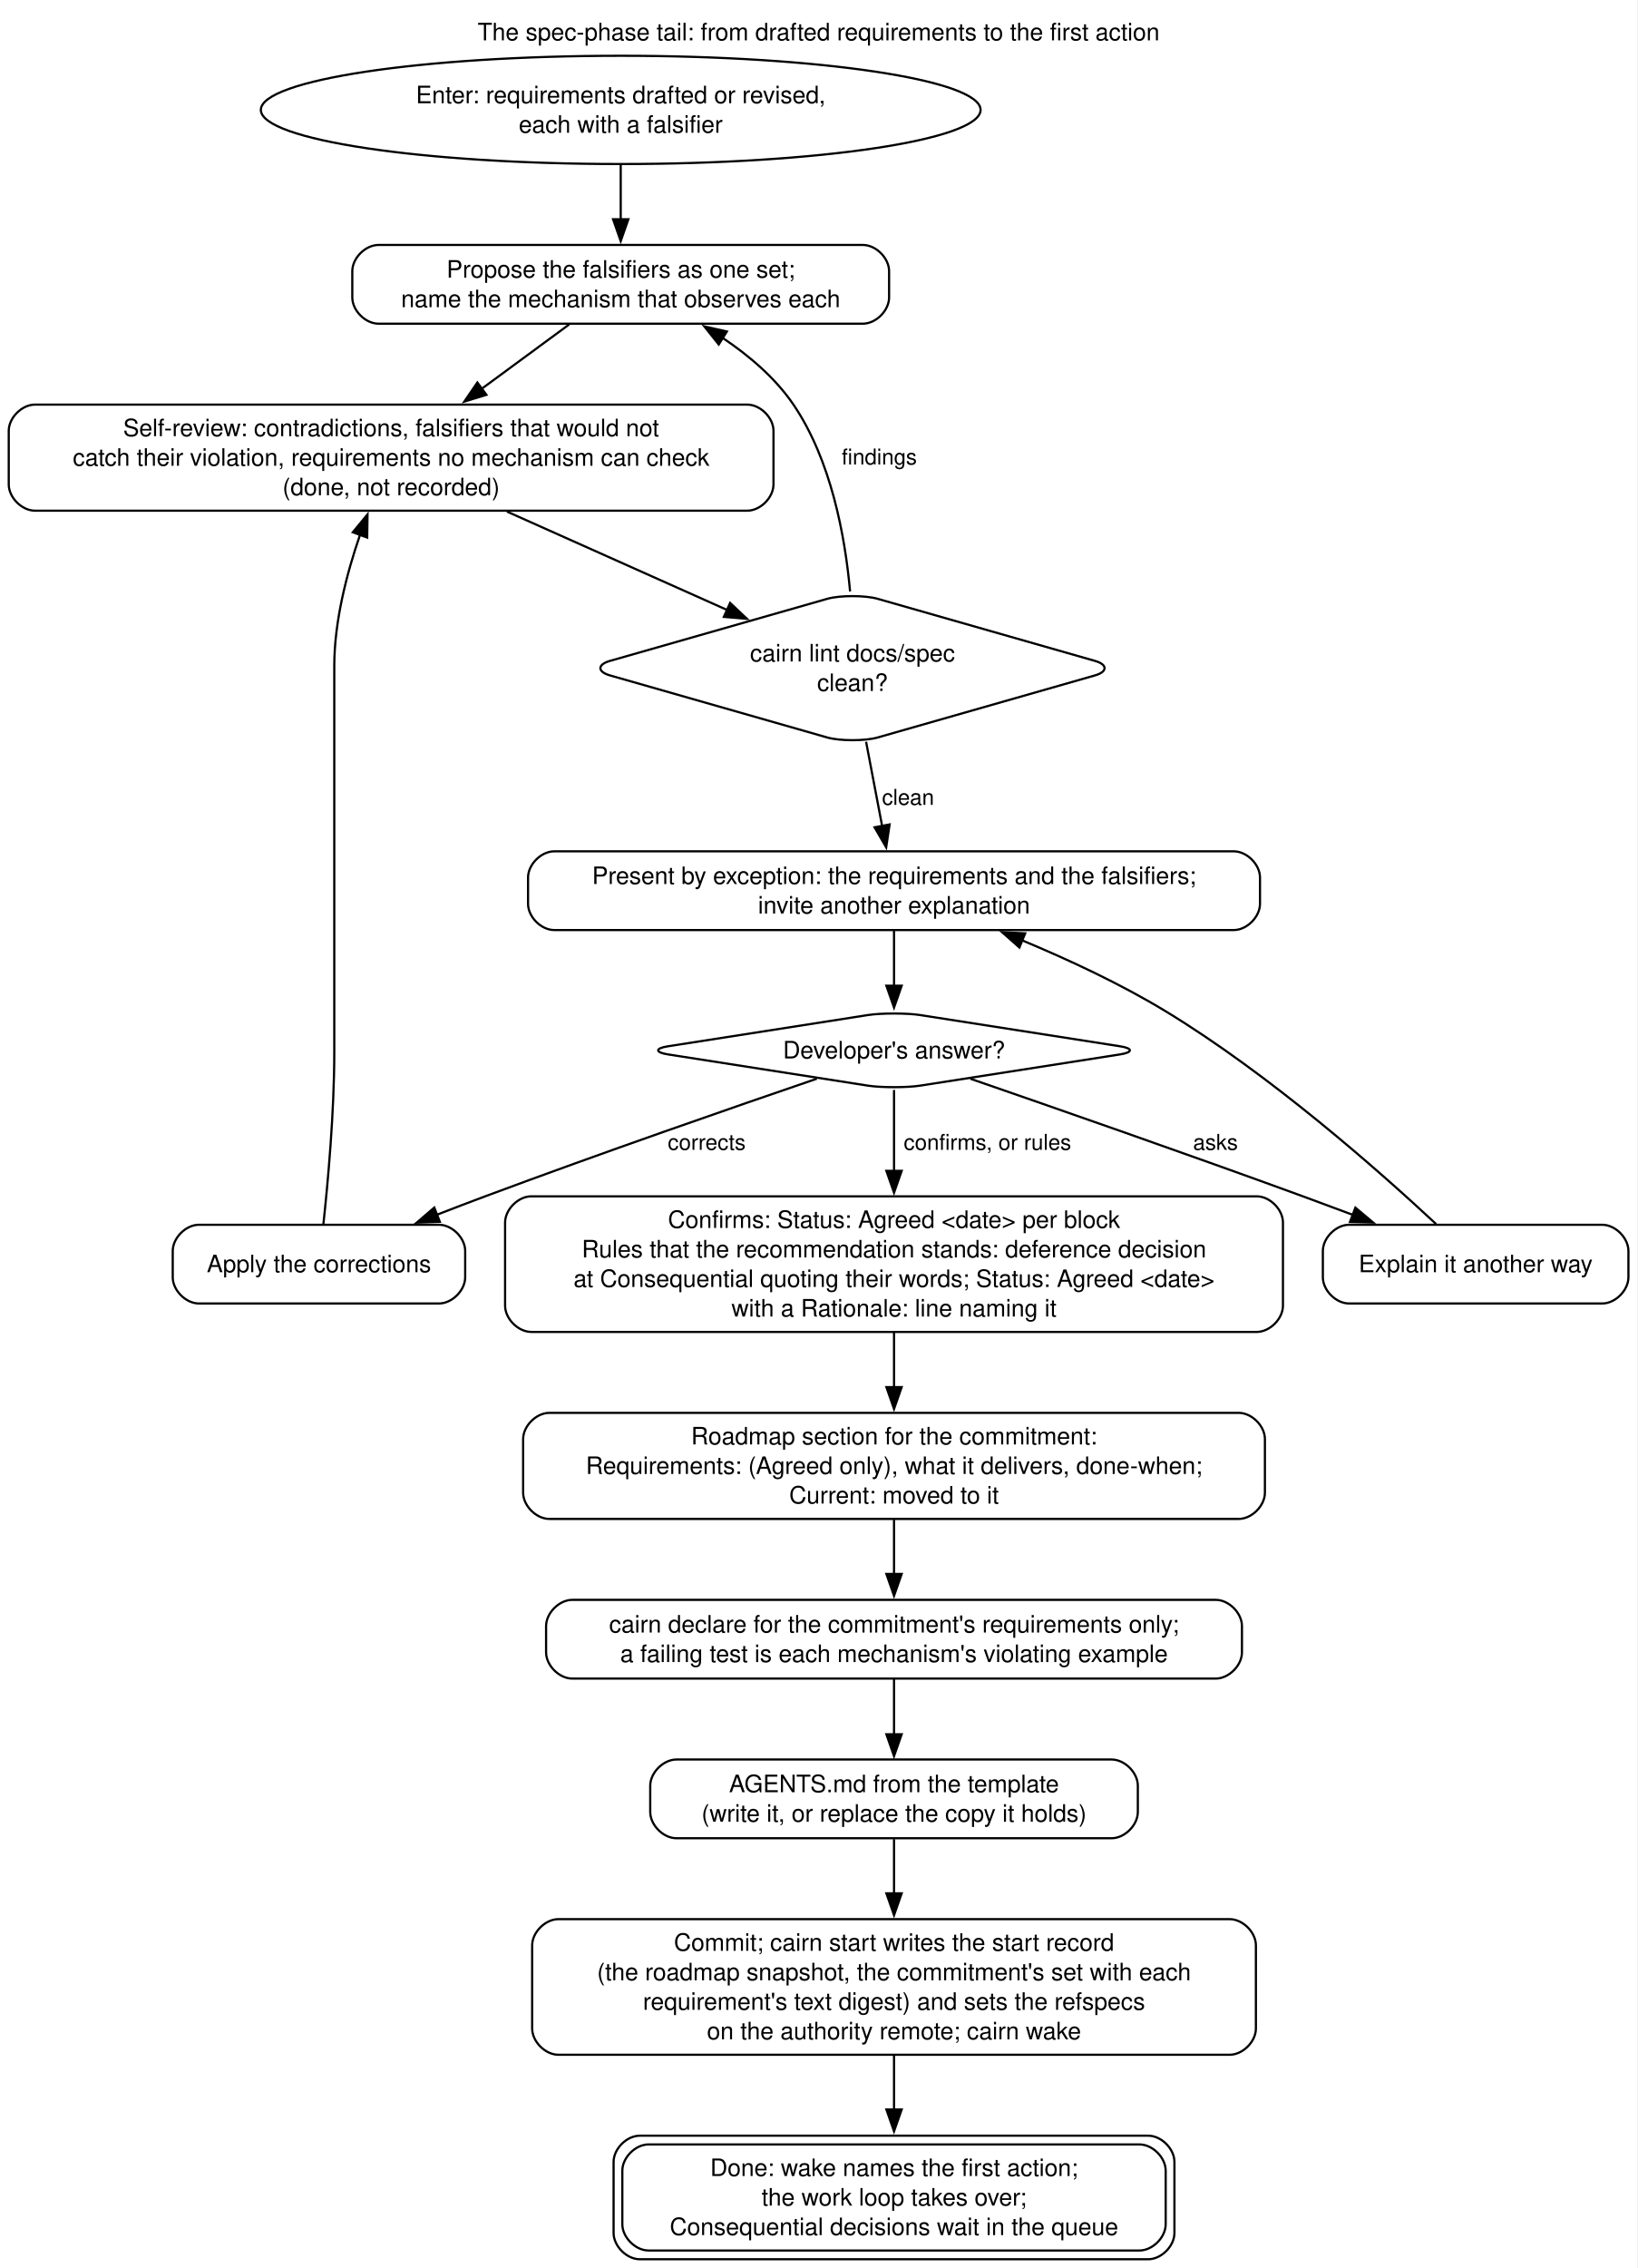
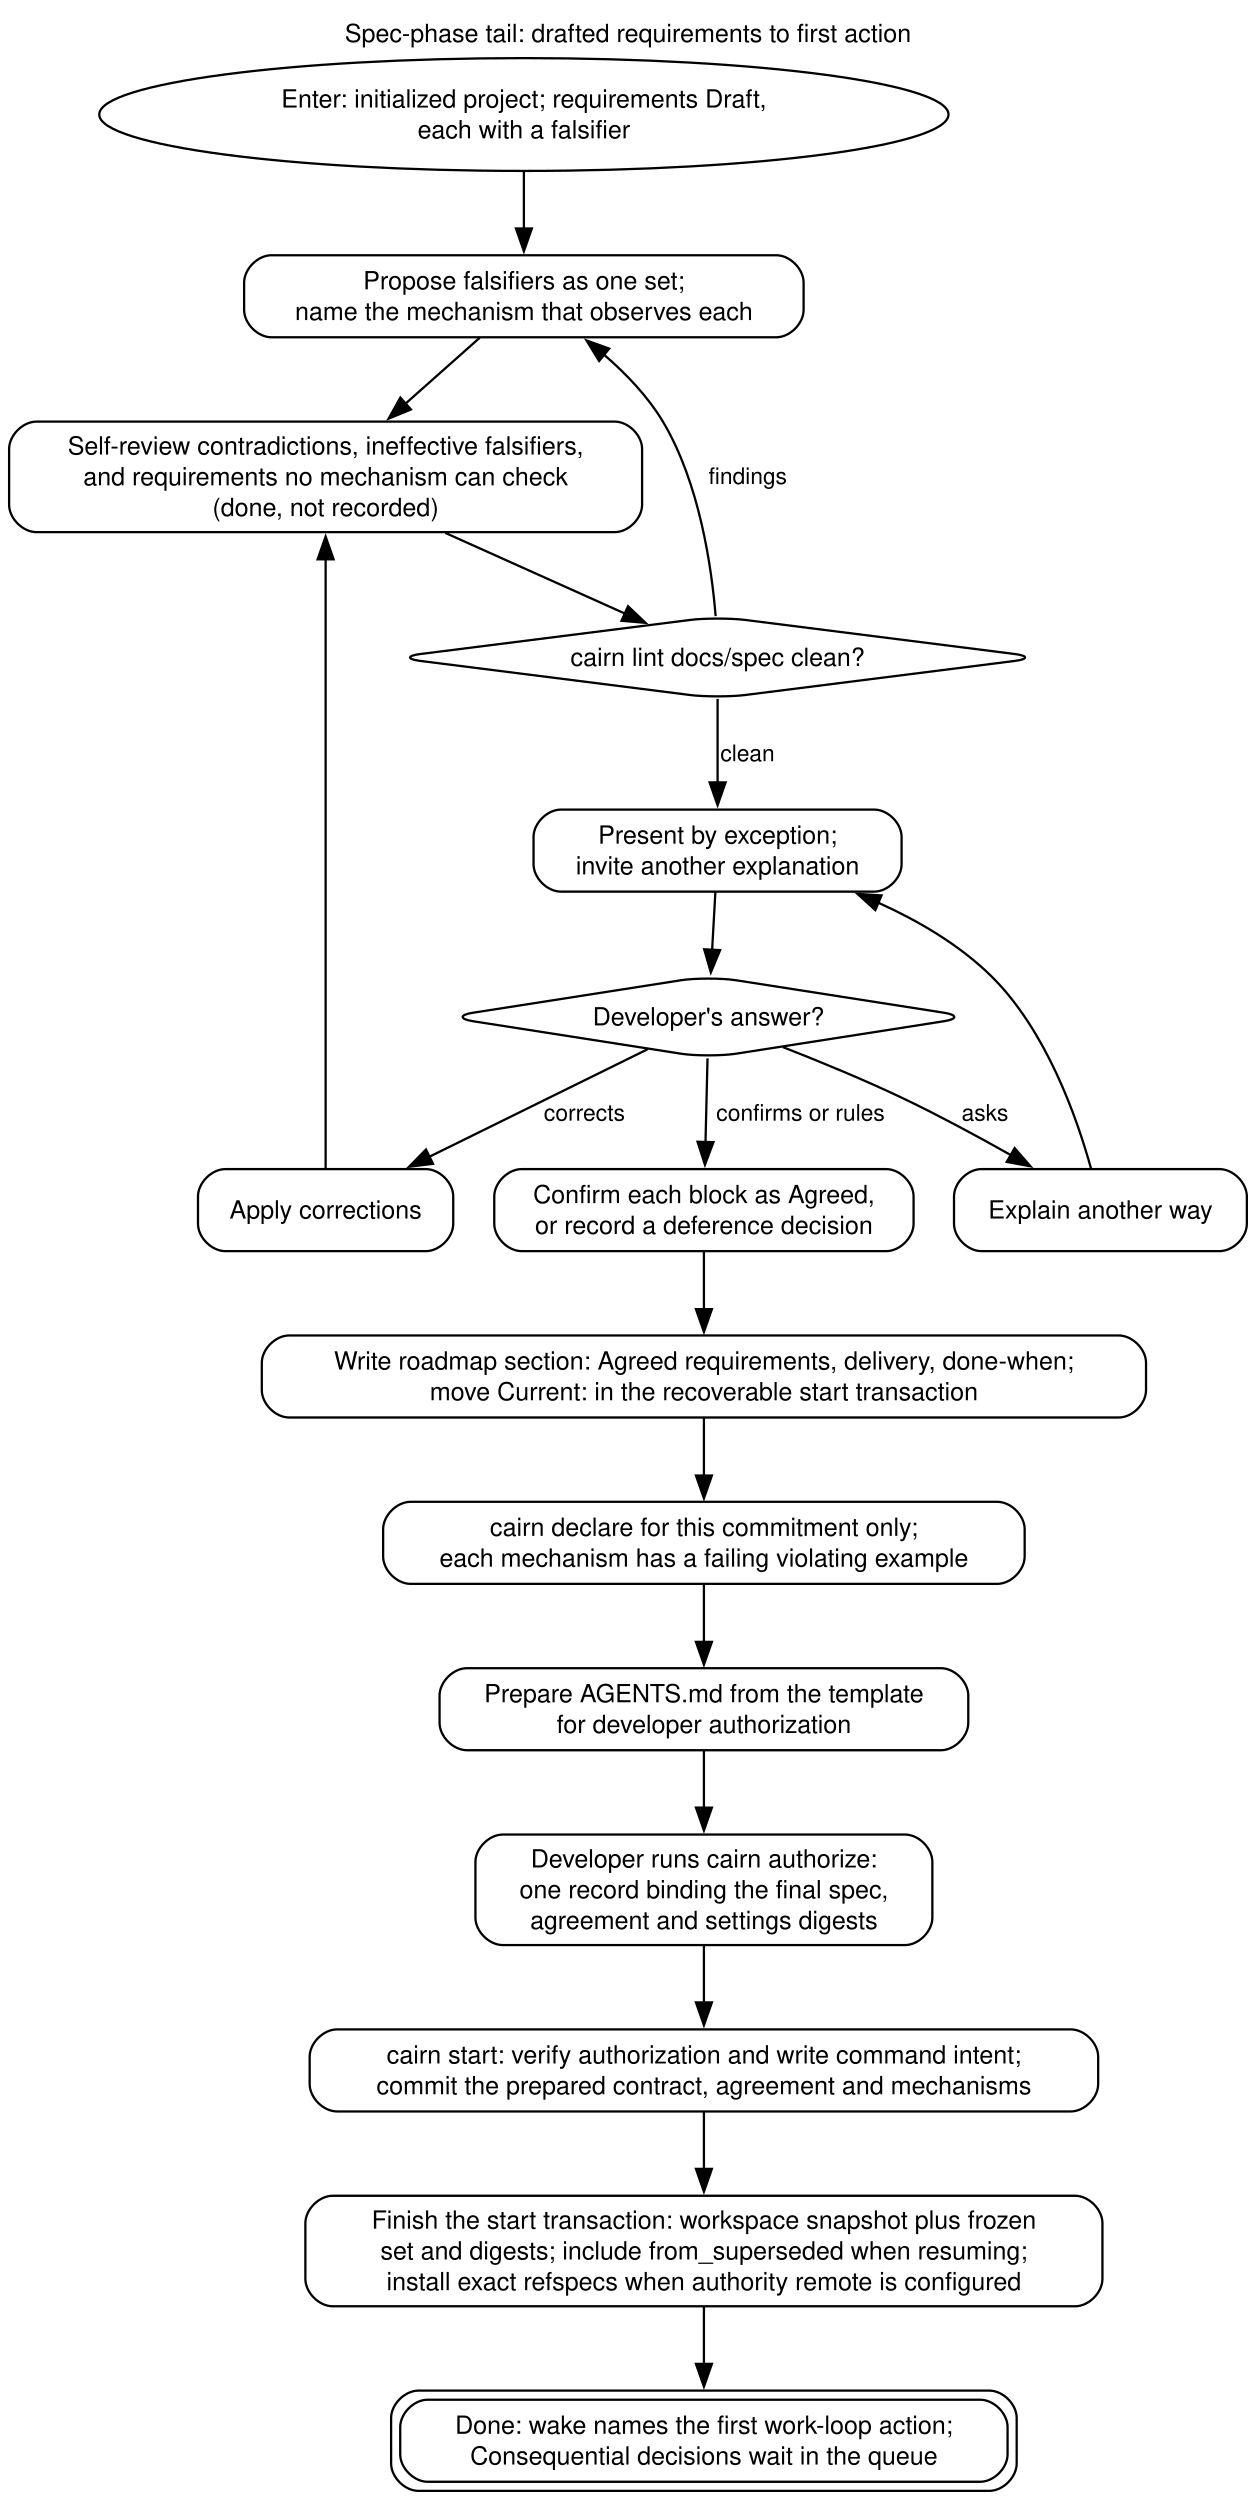
- <svg xmlns="http://www.w3.org/2000/svg" width="749pt" height="1037pt" viewBox="0.00 0.00 749.00 1037.00">
-   <g id="graph0" class="graph" transform="scale(1 1) rotate(0) translate(4 1033)">
-     <polygon fill="white" stroke="none" points="-4,4 -4,-1033 744.75,-1033 744.75,4 -4,4" />
-     <text xml:space="preserve" text-anchor="middle" x="370.38" y="-1014.55" font-family="Helvetica,sans-Serif" font-size="11.00">The spec-phase tail: from drafted requirements to the first action</text>
+ <svg xmlns="http://www.w3.org/2000/svg" width="551pt" height="1097pt" viewBox="0.00 0.00 551.00 1097.00">
+   <g id="graph0" class="graph" transform="scale(1 1) rotate(0) translate(4 1093)">
+     <polygon fill="white" stroke="none" points="-4,4 -4,-1093 547.12,-1093 547.12,4 -4,4" />
+     <text xml:space="preserve" text-anchor="middle" x="271.56" y="-1074.55" font-family="Helvetica,sans-Serif" font-size="11.00">Spec-phase tail: drafted requirements to first action</text>
    <g id="node1" class="node">
-       <ellipse fill="none" stroke="black" cx="279.88" cy="-982.75" rx="164.58" ry="24.75" />
-       <text xml:space="preserve" text-anchor="middle" x="279.88" y="-985.8" font-family="Helvetica,sans-Serif" font-size="11.00">Enter: requirements drafted or revised,</text>
-       <text xml:space="preserve" text-anchor="middle" x="279.88" y="-972.3" font-family="Helvetica,sans-Serif" font-size="11.00">each with a falsifier</text>
+       <ellipse fill="none" stroke="black" cx="225.88" cy="-1042.75" rx="186.32" ry="24.75" />
+       <text xml:space="preserve" text-anchor="middle" x="225.88" y="-1045.8" font-family="Helvetica,sans-Serif" font-size="11.00">Enter: initialized project; requirements Draft,</text>
+       <text xml:space="preserve" text-anchor="middle" x="225.88" y="-1032.3" font-family="Helvetica,sans-Serif" font-size="11.00">each with a falsifier</text>
    </g>
    <g id="node2" class="node">
-       <path fill="none" stroke="black" d="M390.62,-921C390.62,-921 169.12,-921 169.12,-921 163.12,-921 157.12,-915 157.12,-909 157.12,-909 157.12,-897 157.12,-897 157.12,-891 163.12,-885 169.12,-885 169.12,-885 390.62,-885 390.62,-885 396.62,-885 402.62,-891 402.62,-897 402.62,-897 402.62,-909 402.62,-909 402.62,-915 396.62,-921 390.62,-921" />
-       <text xml:space="preserve" text-anchor="middle" x="279.88" y="-906.05" font-family="Helvetica,sans-Serif" font-size="11.00">Propose the falsifiers as one set;</text>
-       <text xml:space="preserve" text-anchor="middle" x="279.88" y="-892.55" font-family="Helvetica,sans-Serif" font-size="11.00">name the mechanism that observes each</text>
+       <path fill="none" stroke="black" d="M336.62,-981C336.62,-981 115.12,-981 115.12,-981 109.12,-981 103.12,-975 103.12,-969 103.12,-969 103.12,-957 103.12,-957 103.12,-951 109.12,-945 115.12,-945 115.12,-945 336.62,-945 336.62,-945 342.62,-945 348.62,-951 348.62,-957 348.62,-957 348.62,-969 348.62,-969 348.62,-975 342.62,-981 336.62,-981" />
+       <text xml:space="preserve" text-anchor="middle" x="225.88" y="-966.05" font-family="Helvetica,sans-Serif" font-size="11.00">Propose falsifiers as one set;</text>
+       <text xml:space="preserve" text-anchor="middle" x="225.88" y="-952.55" font-family="Helvetica,sans-Serif" font-size="11.00">name the mechanism that observes each</text>
    </g>
    <g id="edge1" class="edge">
-       <path fill="none" stroke="black" d="M279.88,-957.57C279.88,-949.67 279.88,-940.81 279.88,-932.61" />
-       <polygon fill="black" stroke="black" points="283.38,-932.76 279.88,-922.76 276.38,-932.76 283.38,-932.76" />
+       <path fill="none" stroke="black" d="M225.88,-1017.57C225.88,-1009.67 225.88,-1000.81 225.88,-992.61" />
+       <polygon fill="black" stroke="black" points="229.38,-992.76 225.88,-982.76 222.38,-992.76 229.38,-992.76" />
    </g>
    <g id="node3" class="node">
-       <path fill="none" stroke="black" d="M337.75,-848C337.75,-848 12,-848 12,-848 6,-848 0,-842 0,-836 0,-836 0,-811.5 0,-811.5 0,-805.5 6,-799.5 12,-799.5 12,-799.5 337.75,-799.5 337.75,-799.5 343.75,-799.5 349.75,-805.5 349.75,-811.5 349.75,-811.5 349.75,-836 349.75,-836 349.75,-842 343.75,-848 337.75,-848" />
-       <text xml:space="preserve" text-anchor="middle" x="174.88" y="-833.55" font-family="Helvetica,sans-Serif" font-size="11.00">Self-review: contradictions, falsifiers that would not</text>
-       <text xml:space="preserve" text-anchor="middle" x="174.88" y="-820.05" font-family="Helvetica,sans-Serif" font-size="11.00">catch their violation, requirements no mechanism can check</text>
-       <text xml:space="preserve" text-anchor="middle" x="174.88" y="-806.55" font-family="Helvetica,sans-Serif" font-size="11.00">(done, not recorded)</text>
+       <path fill="none" stroke="black" d="M265.75,-908C265.75,-908 12,-908 12,-908 6,-908 0,-902 0,-896 0,-896 0,-871.5 0,-871.5 0,-865.5 6,-859.5 12,-859.5 12,-859.5 265.75,-859.5 265.75,-859.5 271.75,-859.5 277.75,-865.5 277.75,-871.5 277.75,-871.5 277.75,-896 277.75,-896 277.75,-902 271.75,-908 265.75,-908" />
+       <text xml:space="preserve" text-anchor="middle" x="138.88" y="-893.55" font-family="Helvetica,sans-Serif" font-size="11.00">Self-review contradictions, ineffective falsifiers,</text>
+       <text xml:space="preserve" text-anchor="middle" x="138.88" y="-880.05" font-family="Helvetica,sans-Serif" font-size="11.00">and requirements no mechanism can check</text>
+       <text xml:space="preserve" text-anchor="middle" x="138.88" y="-866.55" font-family="Helvetica,sans-Serif" font-size="11.00">(done, not recorded)</text>
    </g>
    <g id="edge2" class="edge">
-       <path fill="none" stroke="black" d="M256.31,-884.66C244.52,-875.99 229.9,-865.23 216.31,-855.24" />
-       <polygon fill="black" stroke="black" points="218.47,-852.48 208.34,-849.37 214.32,-858.11 218.47,-852.48" />
+       <path fill="none" stroke="black" d="M206.57,-944.86C196.91,-936.28 184.93,-925.64 173.74,-915.71" />
+       <polygon fill="black" stroke="black" points="176.32,-913.32 166.52,-909.3 171.67,-918.55 176.32,-913.32" />
    </g>
    <g id="node4" class="node">
-       <path fill="none" stroke="black" d="M374.34,-759.2C374.34,-759.2 274.91,-730.8 274.91,-730.8 269.14,-729.15 269.14,-725.85 274.91,-724.2 274.91,-724.2 374.34,-695.8 374.34,-695.8 380.11,-694.15 391.64,-694.15 397.41,-695.8 397.41,-695.8 496.84,-724.2 496.84,-724.2 502.61,-725.85 502.61,-729.15 496.84,-730.8 496.84,-730.8 397.41,-759.2 397.41,-759.2 391.64,-760.85 380.11,-760.85 374.34,-759.2" />
-       <text xml:space="preserve" text-anchor="middle" x="385.88" y="-730.55" font-family="Helvetica,sans-Serif" font-size="11.00">cairn lint docs/spec</text>
-       <text xml:space="preserve" text-anchor="middle" x="385.88" y="-717.05" font-family="Helvetica,sans-Serif" font-size="11.00">clean?</text>
+       <path fill="none" stroke="black" d="M298.97,-820.99C298.97,-820.99 180.4,-806.01 180.4,-806.01 174.45,-805.25 174.45,-803.75 180.4,-802.99 180.4,-802.99 298.97,-788.01 298.97,-788.01 304.92,-787.25 316.83,-787.25 322.78,-788.01 322.78,-788.01 441.35,-802.99 441.35,-802.99 447.3,-803.75 447.3,-805.25 441.35,-806.01 441.35,-806.01 322.78,-820.99 322.78,-820.99 316.83,-821.75 304.92,-821.75 298.97,-820.99" />
+       <text xml:space="preserve" text-anchor="middle" x="310.88" y="-800.8" font-family="Helvetica,sans-Serif" font-size="11.00">cairn lint docs/spec clean?</text>
    </g>
    <g id="edge3" class="edge">
-       <path fill="none" stroke="black" d="M227.85,-799.09C258.56,-785.37 297.24,-768.09 328.64,-754.06" />
-       <polygon fill="black" stroke="black" points="329.91,-757.33 337.61,-750.06 327.05,-750.94 329.91,-757.33" />
+       <path fill="none" stroke="black" d="M191.42,-859.15C216.77,-847.76 246.73,-834.31 270.3,-823.72" />
+       <polygon fill="black" stroke="black" points="271.58,-826.99 279.26,-819.7 268.71,-820.6 271.58,-826.99" />
    </g>
    <g id="edge4" class="edge">
-       <path fill="none" stroke="black" d="M384.78,-762.56C382.48,-788.02 376.09,-822.66 358.88,-848 350.62,-860.14 338.66,-870.34 326.52,-878.48" />
-       <polygon fill="black" stroke="black" points="324.71,-875.49 318.1,-883.77 328.43,-881.42 324.71,-875.49" />
-       <text xml:space="preserve" text-anchor="middle" x="398.14" y="-820.62" font-family="Helvetica,sans-Serif" font-size="10.00">findings</text>
+       <path fill="none" stroke="black" d="M310.02,-822.65C308.28,-844.02 302.99,-881.01 286.88,-908 280.27,-919.07 270.64,-929.09 260.98,-937.42" />
+       <polygon fill="black" stroke="black" points="258.9,-934.6 253.35,-943.62 263.32,-940.03 258.9,-934.6" />
+       <text xml:space="preserve" text-anchor="middle" x="324.11" y="-880.62" font-family="Helvetica,sans-Serif" font-size="10.00">findings</text>
    </g>
    <g id="node5" class="node">
-       <path fill="none" stroke="black" d="M560.25,-643.75C560.25,-643.75 249.5,-643.75 249.5,-643.75 243.5,-643.75 237.5,-637.75 237.5,-631.75 237.5,-631.75 237.5,-619.75 237.5,-619.75 237.5,-613.75 243.5,-607.75 249.5,-607.75 249.5,-607.75 560.25,-607.75 560.25,-607.75 566.25,-607.75 572.25,-613.75 572.25,-619.75 572.25,-619.75 572.25,-631.75 572.25,-631.75 572.25,-637.75 566.25,-643.75 560.25,-643.75" />
-       <text xml:space="preserve" text-anchor="middle" x="404.88" y="-628.8" font-family="Helvetica,sans-Serif" font-size="11.00">Present by exception: the requirements and the falsifiers;</text>
-       <text xml:space="preserve" text-anchor="middle" x="404.88" y="-615.3" font-family="Helvetica,sans-Serif" font-size="11.00">invite another explanation</text>
+       <path fill="none" stroke="black" d="M379.62,-737.75C379.62,-737.75 242.12,-737.75 242.12,-737.75 236.12,-737.75 230.12,-731.75 230.12,-725.75 230.12,-725.75 230.12,-713.75 230.12,-713.75 230.12,-707.75 236.12,-701.75 242.12,-701.75 242.12,-701.75 379.62,-701.75 379.62,-701.75 385.62,-701.75 391.62,-707.75 391.62,-713.75 391.62,-713.75 391.62,-725.75 391.62,-725.75 391.62,-731.75 385.62,-737.75 379.62,-737.75" />
+       <text xml:space="preserve" text-anchor="middle" x="310.88" y="-722.8" font-family="Helvetica,sans-Serif" font-size="11.00">Present by exception;</text>
+       <text xml:space="preserve" text-anchor="middle" x="310.88" y="-709.3" font-family="Helvetica,sans-Serif" font-size="11.00">invite another explanation</text>
    </g>
    <g id="edge5" class="edge">
-       <path fill="none" stroke="black" d="M392.1,-693.84C394.47,-681.39 397.15,-667.32 399.44,-655.29" />
-       <polygon fill="black" stroke="black" points="402.86,-656.04 401.29,-645.56 395.98,-654.73 402.86,-656.04" />
-       <text xml:space="preserve" text-anchor="middle" x="411.31" y="-665" font-family="Helvetica,sans-Serif" font-size="10.00">clean</text>
+       <path fill="none" stroke="black" d="M310.88,-786.35C310.88,-775.66 310.88,-761.64 310.88,-749.3" />
+       <polygon fill="black" stroke="black" points="314.38,-749.67 310.88,-739.67 307.38,-749.67 314.38,-749.67" />
+       <text xml:space="preserve" text-anchor="middle" x="324" y="-759" font-family="Helvetica,sans-Serif" font-size="10.00">clean</text>
    </g>
    <g id="node6" class="node">
-       <path fill="none" stroke="black" d="M393.02,-568.9C393.02,-568.9 301.46,-554.6 301.46,-554.6 295.53,-553.68 295.53,-551.82 301.46,-550.9 301.46,-550.9 393.02,-536.6 393.02,-536.6 398.95,-535.68 410.8,-535.68 416.73,-536.6 416.73,-536.6 508.29,-550.9 508.29,-550.9 514.22,-551.82 514.22,-553.68 508.29,-554.6 508.29,-554.6 416.73,-568.9 416.73,-568.9 410.8,-569.82 398.95,-569.82 393.02,-568.9" />
-       <text xml:space="preserve" text-anchor="middle" x="404.88" y="-549.05" font-family="Helvetica,sans-Serif" font-size="11.00">Developer's answer?</text>
+       <path fill="none" stroke="black" d="M295.02,-662.9C295.02,-662.9 203.46,-648.6 203.46,-648.6 197.53,-647.68 197.53,-645.82 203.46,-644.9 203.46,-644.9 295.02,-630.6 295.02,-630.6 300.95,-629.68 312.8,-629.68 318.73,-630.6 318.73,-630.6 410.29,-644.9 410.29,-644.9 416.22,-645.82 416.22,-647.68 410.29,-648.6 410.29,-648.6 318.73,-662.9 318.73,-662.9 312.8,-663.82 300.95,-663.82 295.02,-662.9" />
+       <text xml:space="preserve" text-anchor="middle" x="306.88" y="-643.05" font-family="Helvetica,sans-Serif" font-size="11.00">Developer's answer?</text>
    </g>
    <g id="edge6" class="edge">
-       <path fill="none" stroke="black" d="M404.88,-607.56C404.88,-599.98 404.88,-590.85 404.88,-582.29" />
-       <polygon fill="black" stroke="black" points="408.38,-582.29 404.88,-572.29 401.38,-582.29 408.38,-582.29" />
+       <path fill="none" stroke="black" d="M309.91,-701.56C309.47,-693.89 308.95,-684.64 308.47,-675.99" />
+       <polygon fill="black" stroke="black" points="311.98,-676.08 307.92,-666.29 304.99,-676.47 311.98,-676.08" />
    </g>
    <g id="node7" class="node">
-       <path fill="none" stroke="black" d="M728.75,-473C728.75,-473 613,-473 613,-473 607,-473 601,-467 601,-461 601,-461 601,-449 601,-449 601,-443 607,-437 613,-437 613,-437 728.75,-437 728.75,-437 734.75,-437 740.75,-443 740.75,-449 740.75,-449 740.75,-461 740.75,-461 740.75,-467 734.75,-473 728.75,-473" />
-       <text xml:space="preserve" text-anchor="middle" x="670.88" y="-451.3" font-family="Helvetica,sans-Serif" font-size="11.00">Explain it another way</text>
+       <path fill="none" stroke="black" d="M531.12,-580C531.12,-580 426.62,-580 426.62,-580 420.62,-580 414.62,-574 414.62,-568 414.62,-568 414.62,-556 414.62,-556 414.62,-550 420.62,-544 426.62,-544 426.62,-544 531.12,-544 531.12,-544 537.12,-544 543.12,-550 543.12,-556 543.12,-556 543.12,-568 543.12,-568 543.12,-574 537.12,-580 531.12,-580" />
+       <text xml:space="preserve" text-anchor="middle" x="478.88" y="-558.3" font-family="Helvetica,sans-Serif" font-size="11.00">Explain another way</text>
    </g>
    <g id="edge7" class="edge">
-       <path fill="none" stroke="black" d="M439.78,-539.77C477.41,-526.78 539.03,-505.32 591.88,-486 599.27,-483.29 607.04,-480.4 614.7,-477.53" />
-       <polygon fill="black" stroke="black" points="615.88,-480.83 624,-474.02 613.4,-474.28 615.88,-480.83" />
-       <text xml:space="preserve" text-anchor="middle" x="551.9" y="-507.25" font-family="Helvetica,sans-Serif" font-size="10.00">asks</text>
+       <path fill="none" stroke="black" d="M339.54,-633.53C355.78,-627.18 375.57,-619.04 392.88,-610.75 408.52,-603.26 425.28,-594.19 439.82,-585.99" />
+       <polygon fill="black" stroke="black" points="441.22,-589.22 448.17,-581.22 437.75,-583.14 441.22,-589.22" />
+       <text xml:space="preserve" text-anchor="middle" x="428.21" y="-601.25" font-family="Helvetica,sans-Serif" font-size="10.00">asks</text>
    </g>
    <g id="node8" class="node">
-       <path fill="none" stroke="black" d="M196.75,-473C196.75,-473 87,-473 87,-473 81,-473 75,-467 75,-461 75,-461 75,-449 75,-449 75,-443 81,-437 87,-437 87,-437 196.75,-437 196.75,-437 202.75,-437 208.75,-443 208.75,-449 208.75,-449 208.75,-461 208.75,-461 208.75,-467 202.75,-473 196.75,-473" />
-       <text xml:space="preserve" text-anchor="middle" x="141.88" y="-451.3" font-family="Helvetica,sans-Serif" font-size="11.00">Apply the corrections</text>
+       <path fill="none" stroke="black" d="M182.88,-580C182.88,-580 94.88,-580 94.88,-580 88.88,-580 82.88,-574 82.88,-568 82.88,-568 82.88,-556 82.88,-556 82.88,-550 88.88,-544 94.88,-544 94.88,-544 182.88,-544 182.88,-544 188.88,-544 194.88,-550 194.88,-556 194.88,-556 194.88,-568 194.88,-568 194.88,-574 188.88,-580 182.88,-580" />
+       <text xml:space="preserve" text-anchor="middle" x="138.88" y="-558.3" font-family="Helvetica,sans-Serif" font-size="11.00">Apply corrections</text>
    </g>
    <g id="edge9" class="edge">
-       <path fill="none" stroke="black" d="M369.58,-539.78C331.87,-526.9 270.43,-505.6 217.88,-486 210.73,-483.34 203.24,-480.47 195.85,-477.6" />
-       <polygon fill="black" stroke="black" points="197.17,-474.35 186.58,-473.97 194.62,-480.87 197.17,-474.35" />
-       <text xml:space="preserve" text-anchor="middle" x="319.21" y="-507.25" font-family="Helvetica,sans-Serif" font-size="10.00">corrects</text>
+       <path fill="none" stroke="black" d="M280.25,-632.64C254.49,-619.95 214.92,-600.46 184.19,-585.32" />
+       <polygon fill="black" stroke="black" points="186.01,-582.32 175.49,-581.04 182.92,-588.6 186.01,-582.32" />
+       <text xml:space="preserve" text-anchor="middle" x="252.43" y="-601.25" font-family="Helvetica,sans-Serif" font-size="10.00">corrects</text>
    </g>
    <g id="node9" class="node">
-       <path fill="none" stroke="black" d="M570.75,-486C570.75,-486 239,-486 239,-486 233,-486 227,-480 227,-474 227,-474 227,-436 227,-436 227,-430 233,-424 239,-424 239,-424 570.75,-424 570.75,-424 576.75,-424 582.75,-430 582.75,-436 582.75,-436 582.75,-474 582.75,-474 582.75,-480 576.75,-486 570.75,-486" />
-       <text xml:space="preserve" text-anchor="middle" x="404.88" y="-471.55" font-family="Helvetica,sans-Serif" font-size="11.00">Confirms: Status: Agreed &lt;date&gt; per block</text>
-       <text xml:space="preserve" text-anchor="middle" x="404.88" y="-458.05" font-family="Helvetica,sans-Serif" font-size="11.00">Rules that the recommendation stands: deference decision</text>
-       <text xml:space="preserve" text-anchor="middle" x="404.88" y="-444.55" font-family="Helvetica,sans-Serif" font-size="11.00">at Consequential quoting their words; Status: Agreed &lt;date&gt;</text>
-       <text xml:space="preserve" text-anchor="middle" x="404.88" y="-431.05" font-family="Helvetica,sans-Serif" font-size="11.00">with a Rationale: line naming it</text>
+       <path fill="none" stroke="black" d="M384.88,-580C384.88,-580 224.88,-580 224.88,-580 218.88,-580 212.88,-574 212.88,-568 212.88,-568 212.88,-556 212.88,-556 212.88,-550 218.88,-544 224.88,-544 224.88,-544 384.88,-544 384.88,-544 390.88,-544 396.88,-550 396.88,-556 396.88,-556 396.88,-568 396.88,-568 396.88,-574 390.88,-580 384.88,-580" />
+       <text xml:space="preserve" text-anchor="middle" x="304.88" y="-565.05" font-family="Helvetica,sans-Serif" font-size="11.00">Confirm each block as Agreed,</text>
+       <text xml:space="preserve" text-anchor="middle" x="304.88" y="-551.55" font-family="Helvetica,sans-Serif" font-size="11.00">or record a deference decision</text>
    </g>
    <g id="edge11" class="edge">
-       <path fill="none" stroke="black" d="M404.88,-534.63C404.88,-524.23 404.88,-510.47 404.88,-497.37" />
-       <polygon fill="black" stroke="black" points="408.38,-497.65 404.88,-487.65 401.38,-497.65 408.38,-497.65" />
-       <text xml:space="preserve" text-anchor="middle" x="447.62" y="-507.25" font-family="Helvetica,sans-Serif" font-size="10.00">confirms, or rules</text>
+       <path fill="none" stroke="black" d="M306.46,-628.6C306.2,-617.91 305.86,-603.89 305.57,-591.55" />
+       <polygon fill="black" stroke="black" points="309.07,-591.83 305.33,-581.92 302.08,-592 309.07,-591.83" />
+       <text xml:space="preserve" text-anchor="middle" x="347.24" y="-601.25" font-family="Helvetica,sans-Serif" font-size="10.00">confirms or rules</text>
    </g>
    <g id="edge8" class="edge">
-       <path fill="none" stroke="black" d="M652.8,-473.32C626.92,-497.44 577.11,-541.49 528.88,-570.75 508.44,-583.15 484.65,-594.22 463.4,-603.07" />
-       <polygon fill="black" stroke="black" points="462.22,-599.77 454.28,-606.79 464.86,-606.25 462.22,-599.77" />
+       <path fill="none" stroke="black" d="M474.72,-580.3C468.58,-602.49 455.12,-640.94 430.88,-664.75 416.98,-678.4 399.03,-688.95 381.26,-696.95" />
+       <polygon fill="black" stroke="black" points="380.09,-693.64 372.25,-700.77 382.82,-700.09 380.09,-693.64" />
    </g>
    <g id="edge10" class="edge">
-       <path fill="none" stroke="black" d="M143.9,-473.27C145.97,-492.42 148.88,-524.25 148.88,-551.75 148.88,-728.5 148.88,-728.5 148.88,-728.5 148.88,-748.93 154.62,-770.97 160.71,-788.61" />
-       <polygon fill="black" stroke="black" points="157.35,-789.62 164.08,-797.81 163.93,-787.21 157.35,-789.62" />
+       <path fill="none" stroke="black" d="M138.88,-580.44C138.88,-597.18 138.88,-623.19 138.88,-645.75 138.88,-805.5 138.88,-805.5 138.88,-805.5 138.88,-819.26 138.88,-834.4 138.88,-847.6" />
+       <polygon fill="black" stroke="black" points="135.38,-847.57 138.88,-857.57 142.38,-847.57 135.38,-847.57" />
    </g>
    <g id="node10" class="node">
-       <path fill="none" stroke="black" d="M562.5,-387C562.5,-387 247.25,-387 247.25,-387 241.25,-387 235.25,-381 235.25,-375 235.25,-375 235.25,-350.5 235.25,-350.5 235.25,-344.5 241.25,-338.5 247.25,-338.5 247.25,-338.5 562.5,-338.5 562.5,-338.5 568.5,-338.5 574.5,-344.5 574.5,-350.5 574.5,-350.5 574.5,-375 574.5,-375 574.5,-381 568.5,-387 562.5,-387" />
-       <text xml:space="preserve" text-anchor="middle" x="404.88" y="-372.55" font-family="Helvetica,sans-Serif" font-size="11.00">Roadmap section for the commitment:</text>
-       <text xml:space="preserve" text-anchor="middle" x="404.88" y="-359.05" font-family="Helvetica,sans-Serif" font-size="11.00">Requirements: (Agreed only), what it delivers, done-when;</text>
-       <text xml:space="preserve" text-anchor="middle" x="404.88" y="-345.55" font-family="Helvetica,sans-Serif" font-size="11.00">Current: moved to it</text>
+       <path fill="none" stroke="black" d="M486.88,-507C486.88,-507 122.88,-507 122.88,-507 116.88,-507 110.88,-501 110.88,-495 110.88,-495 110.88,-483 110.88,-483 110.88,-477 116.88,-471 122.88,-471 122.88,-471 486.88,-471 486.88,-471 492.88,-471 498.88,-477 498.88,-483 498.88,-483 498.88,-495 498.88,-495 498.88,-501 492.88,-507 486.88,-507" />
+       <text xml:space="preserve" text-anchor="middle" x="304.88" y="-492.05" font-family="Helvetica,sans-Serif" font-size="11.00">Write roadmap section: Agreed requirements, delivery, done-when;</text>
+       <text xml:space="preserve" text-anchor="middle" x="304.88" y="-478.55" font-family="Helvetica,sans-Serif" font-size="11.00">move Current: in the recoverable start transaction</text>
    </g>
    <g id="edge12" class="edge">
-       <path fill="none" stroke="black" d="M404.88,-423.7C404.88,-415.62 404.88,-406.83 404.88,-398.54" />
-       <polygon fill="black" stroke="black" points="408.38,-398.78 404.88,-388.78 401.38,-398.78 408.38,-398.78" />
+       <path fill="none" stroke="black" d="M304.88,-543.81C304.88,-536.23 304.88,-527.1 304.88,-518.54" />
+       <polygon fill="black" stroke="black" points="308.38,-518.54 304.88,-508.54 301.38,-518.54 308.38,-518.54" />
    </g>
    <g id="node11" class="node">
-       <path fill="none" stroke="black" d="M552,-301.5C552,-301.5 257.75,-301.5 257.75,-301.5 251.75,-301.5 245.75,-295.5 245.75,-289.5 245.75,-289.5 245.75,-277.5 245.75,-277.5 245.75,-271.5 251.75,-265.5 257.75,-265.5 257.75,-265.5 552,-265.5 552,-265.5 558,-265.5 564,-271.5 564,-277.5 564,-277.5 564,-289.5 564,-289.5 564,-295.5 558,-301.5 552,-301.5" />
-       <text xml:space="preserve" text-anchor="middle" x="404.88" y="-286.55" font-family="Helvetica,sans-Serif" font-size="11.00">cairn declare for the commitment's requirements only;</text>
-       <text xml:space="preserve" text-anchor="middle" x="404.88" y="-273.05" font-family="Helvetica,sans-Serif" font-size="11.00">a failing test is each mechanism's violating example</text>
+       <path fill="none" stroke="black" d="M433.62,-434C433.62,-434 176.12,-434 176.12,-434 170.12,-434 164.12,-428 164.12,-422 164.12,-422 164.12,-410 164.12,-410 164.12,-404 170.12,-398 176.12,-398 176.12,-398 433.62,-398 433.62,-398 439.62,-398 445.62,-404 445.62,-410 445.62,-410 445.62,-422 445.62,-422 445.62,-428 439.62,-434 433.62,-434" />
+       <text xml:space="preserve" text-anchor="middle" x="304.88" y="-419.05" font-family="Helvetica,sans-Serif" font-size="11.00">cairn declare for this commitment only;</text>
+       <text xml:space="preserve" text-anchor="middle" x="304.88" y="-405.55" font-family="Helvetica,sans-Serif" font-size="11.00">each mechanism has a failing violating example</text>
    </g>
    <g id="edge13" class="edge">
-       <path fill="none" stroke="black" d="M404.88,-338.15C404.88,-330.28 404.88,-321.43 404.88,-313.21" />
-       <polygon fill="black" stroke="black" points="408.38,-313.34 404.88,-303.34 401.38,-313.34 408.38,-313.34" />
+       <path fill="none" stroke="black" d="M304.88,-470.81C304.88,-463.23 304.88,-454.1 304.88,-445.54" />
+       <polygon fill="black" stroke="black" points="308.38,-445.54 304.88,-435.54 301.38,-445.54 308.38,-445.54" />
    </g>
    <g id="node12" class="node">
-       <path fill="none" stroke="black" d="M504.38,-228.5C504.38,-228.5 305.38,-228.5 305.38,-228.5 299.38,-228.5 293.38,-222.5 293.38,-216.5 293.38,-216.5 293.38,-204.5 293.38,-204.5 293.38,-198.5 299.38,-192.5 305.38,-192.5 305.38,-192.5 504.38,-192.5 504.38,-192.5 510.38,-192.5 516.38,-198.5 516.38,-204.5 516.38,-204.5 516.38,-216.5 516.38,-216.5 516.38,-222.5 510.38,-228.5 504.38,-228.5" />
-       <text xml:space="preserve" text-anchor="middle" x="404.88" y="-213.55" font-family="Helvetica,sans-Serif" font-size="11.00">AGENTS.md from the template</text>
-       <text xml:space="preserve" text-anchor="middle" x="404.88" y="-200.05" font-family="Helvetica,sans-Serif" font-size="11.00">(write it, or replace the copy it holds)</text>
+       <path fill="none" stroke="black" d="M408.88,-361C408.88,-361 200.88,-361 200.88,-361 194.88,-361 188.88,-355 188.88,-349 188.88,-349 188.88,-337 188.88,-337 188.88,-331 194.88,-325 200.88,-325 200.88,-325 408.88,-325 408.88,-325 414.88,-325 420.88,-331 420.88,-337 420.88,-337 420.88,-349 420.88,-349 420.88,-355 414.88,-361 408.88,-361" />
+       <text xml:space="preserve" text-anchor="middle" x="304.88" y="-346.05" font-family="Helvetica,sans-Serif" font-size="11.00">Prepare AGENTS.md from the template</text>
+       <text xml:space="preserve" text-anchor="middle" x="304.88" y="-332.55" font-family="Helvetica,sans-Serif" font-size="11.00">for developer authorization</text>
    </g>
    <g id="edge14" class="edge">
-       <path fill="none" stroke="black" d="M404.88,-265.31C404.88,-257.73 404.88,-248.6 404.88,-240.04" />
-       <polygon fill="black" stroke="black" points="408.38,-240.04 404.88,-230.04 401.38,-240.04 408.38,-240.04" />
+       <path fill="none" stroke="black" d="M304.88,-397.81C304.88,-390.23 304.88,-381.1 304.88,-372.54" />
+       <polygon fill="black" stroke="black" points="308.38,-372.54 304.88,-362.54 301.38,-372.54 308.38,-372.54" />
    </g>
    <g id="node13" class="node">
-       <path fill="none" stroke="black" d="M558.38,-155.5C558.38,-155.5 251.38,-155.5 251.38,-155.5 245.38,-155.5 239.38,-149.5 239.38,-143.5 239.38,-143.5 239.38,-105.5 239.38,-105.5 239.38,-99.5 245.38,-93.5 251.38,-93.5 251.38,-93.5 558.38,-93.5 558.38,-93.5 564.38,-93.5 570.38,-99.5 570.38,-105.5 570.38,-105.5 570.38,-143.5 570.38,-143.5 570.38,-149.5 564.38,-155.5 558.38,-155.5" />
-       <text xml:space="preserve" text-anchor="middle" x="404.88" y="-141.05" font-family="Helvetica,sans-Serif" font-size="11.00">Commit; cairn start writes the start record</text>
-       <text xml:space="preserve" text-anchor="middle" x="404.88" y="-127.55" font-family="Helvetica,sans-Serif" font-size="11.00">(the roadmap snapshot, the commitment's set with each</text>
-       <text xml:space="preserve" text-anchor="middle" x="404.88" y="-114.05" font-family="Helvetica,sans-Serif" font-size="11.00">requirement's text digest) and sets the refspecs</text>
-       <text xml:space="preserve" text-anchor="middle" x="404.88" y="-100.55" font-family="Helvetica,sans-Serif" font-size="11.00">on the authority remote; cairn wake</text>
+       <path fill="none" stroke="black" d="M393.12,-288C393.12,-288 216.62,-288 216.62,-288 210.62,-288 204.62,-282 204.62,-276 204.62,-276 204.62,-251.5 204.62,-251.5 204.62,-245.5 210.62,-239.5 216.62,-239.5 216.62,-239.5 393.12,-239.5 393.12,-239.5 399.12,-239.5 405.12,-245.5 405.12,-251.5 405.12,-251.5 405.12,-276 405.12,-276 405.12,-282 399.12,-288 393.12,-288" />
+       <text xml:space="preserve" text-anchor="middle" x="304.88" y="-273.55" font-family="Helvetica,sans-Serif" font-size="11.00">Developer runs cairn authorize:</text>
+       <text xml:space="preserve" text-anchor="middle" x="304.88" y="-260.05" font-family="Helvetica,sans-Serif" font-size="11.00">one record binding the final spec,</text>
+       <text xml:space="preserve" text-anchor="middle" x="304.88" y="-246.55" font-family="Helvetica,sans-Serif" font-size="11.00">agreement and settings digests</text>
    </g>
    <g id="edge15" class="edge">
-       <path fill="none" stroke="black" d="M404.88,-192.1C404.88,-184.81 404.88,-176 404.88,-167.21" />
-       <polygon fill="black" stroke="black" points="408.38,-167.31 404.88,-157.31 401.38,-167.31 408.38,-167.31" />
+       <path fill="none" stroke="black" d="M304.88,-324.86C304.88,-317.38 304.88,-308.32 304.88,-299.53" />
+       <polygon fill="black" stroke="black" points="308.38,-299.8 304.88,-289.8 301.38,-299.81 308.38,-299.8" />
    </g>
    <g id="node14" class="node">
-       <path fill="none" stroke="black" d="M517.12,-52.5C517.12,-52.5 292.62,-52.5 292.62,-52.5 286.62,-52.5 280.62,-46.5 280.62,-40.5 280.62,-40.5 280.62,-16 280.62,-16 280.62,-10 286.62,-4 292.62,-4 292.62,-4 517.12,-4 517.12,-4 523.12,-4 529.12,-10 529.12,-16 529.12,-16 529.12,-40.5 529.12,-40.5 529.12,-46.5 523.12,-52.5 517.12,-52.5" />
-       <path fill="none" stroke="black" d="M521.12,-56.5C521.12,-56.5 288.62,-56.5 288.62,-56.5 282.62,-56.5 276.62,-50.5 276.62,-44.5 276.62,-44.5 276.62,-12 276.62,-12 276.62,-6 282.62,0 288.62,0 288.62,0 521.12,0 521.12,0 527.12,0 533.12,-6 533.12,-12 533.12,-12 533.12,-44.5 533.12,-44.5 533.12,-50.5 527.12,-56.5 521.12,-56.5" />
-       <text xml:space="preserve" text-anchor="middle" x="404.88" y="-38.05" font-family="Helvetica,sans-Serif" font-size="11.00">Done: wake names the first action;</text>
-       <text xml:space="preserve" text-anchor="middle" x="404.88" y="-24.55" font-family="Helvetica,sans-Serif" font-size="11.00">the work loop takes over;</text>
-       <text xml:space="preserve" text-anchor="middle" x="404.88" y="-11.05" font-family="Helvetica,sans-Serif" font-size="11.00">Consequential decisions wait in the queue</text>
+       <path fill="none" stroke="black" d="M465.88,-202.5C465.88,-202.5 143.88,-202.5 143.88,-202.5 137.88,-202.5 131.88,-196.5 131.88,-190.5 131.88,-190.5 131.88,-178.5 131.88,-178.5 131.88,-172.5 137.88,-166.5 143.88,-166.5 143.88,-166.5 465.88,-166.5 465.88,-166.5 471.88,-166.5 477.88,-172.5 477.88,-178.5 477.88,-178.5 477.88,-190.5 477.88,-190.5 477.88,-196.5 471.88,-202.5 465.88,-202.5" />
+       <text xml:space="preserve" text-anchor="middle" x="304.88" y="-187.55" font-family="Helvetica,sans-Serif" font-size="11.00">cairn start: verify authorization and write command intent;</text>
+       <text xml:space="preserve" text-anchor="middle" x="304.88" y="-174.05" font-family="Helvetica,sans-Serif" font-size="11.00">commit the prepared contract, agreement and mechanisms</text>
    </g>
    <g id="edge16" class="edge">
-       <path fill="none" stroke="black" d="M404.88,-93.16C404.88,-85.26 404.88,-76.64 404.88,-68.35" />
-       <polygon fill="black" stroke="black" points="408.38,-68.49 404.88,-58.49 401.38,-68.49 408.38,-68.49" />
+       <path fill="none" stroke="black" d="M304.88,-239.15C304.88,-231.28 304.88,-222.43 304.88,-214.21" />
+       <polygon fill="black" stroke="black" points="308.38,-214.34 304.88,-204.34 301.38,-214.34 308.38,-214.34" />
+     </g>
+     <g id="node15" class="node">
+       <path fill="none" stroke="black" d="M467.75,-129.5C467.75,-129.5 142,-129.5 142,-129.5 136,-129.5 130,-123.5 130,-117.5 130,-117.5 130,-93 130,-93 130,-87 136,-81 142,-81 142,-81 467.75,-81 467.75,-81 473.75,-81 479.75,-87 479.75,-93 479.75,-93 479.75,-117.5 479.75,-117.5 479.75,-123.5 473.75,-129.5 467.75,-129.5" />
+       <text xml:space="preserve" text-anchor="middle" x="304.88" y="-115.05" font-family="Helvetica,sans-Serif" font-size="11.00">Finish the start transaction: workspace snapshot plus frozen</text>
+       <text xml:space="preserve" text-anchor="middle" x="304.88" y="-101.55" font-family="Helvetica,sans-Serif" font-size="11.00">set and digests; include from_superseded when resuming;</text>
+       <text xml:space="preserve" text-anchor="middle" x="304.88" y="-88.05" font-family="Helvetica,sans-Serif" font-size="11.00">install exact refspecs when authority remote is configured</text>
+     </g>
+     <g id="edge17" class="edge">
+       <path fill="none" stroke="black" d="M304.88,-166.36C304.88,-158.88 304.88,-149.82 304.88,-141.03" />
+       <polygon fill="black" stroke="black" points="308.38,-141.3 304.88,-131.3 301.38,-141.31 308.38,-141.3" />
+     </g>
+     <g id="node16" class="node">
+       <path fill="none" stroke="black" d="M426.12,-40C426.12,-40 183.62,-40 183.62,-40 177.62,-40 171.62,-34 171.62,-28 171.62,-28 171.62,-16 171.62,-16 171.62,-10 177.62,-4 183.62,-4 183.62,-4 426.12,-4 426.12,-4 432.12,-4 438.12,-10 438.12,-16 438.12,-16 438.12,-28 438.12,-28 438.12,-34 432.12,-40 426.12,-40" />
+       <path fill="none" stroke="black" d="M430.12,-44C430.12,-44 179.62,-44 179.62,-44 173.62,-44 167.62,-38 167.62,-32 167.62,-32 167.62,-12 167.62,-12 167.62,-6 173.62,0 179.62,0 179.62,0 430.12,0 430.12,0 436.12,0 442.12,-6 442.12,-12 442.12,-12 442.12,-32 442.12,-32 442.12,-38 436.12,-44 430.12,-44" />
+       <text xml:space="preserve" text-anchor="middle" x="304.88" y="-25.05" font-family="Helvetica,sans-Serif" font-size="11.00">Done: wake names the first work-loop action;</text>
+       <text xml:space="preserve" text-anchor="middle" x="304.88" y="-11.55" font-family="Helvetica,sans-Serif" font-size="11.00">Consequential decisions wait in the queue</text>
+     </g>
+     <g id="edge18" class="edge">
+       <path fill="none" stroke="black" d="M304.88,-80.75C304.88,-72.91 304.88,-64.04 304.88,-55.63" />
+       <polygon fill="black" stroke="black" points="308.38,-55.74 304.88,-45.74 301.38,-55.74 308.38,-55.74" />
    </g>
  </g>
</svg>
